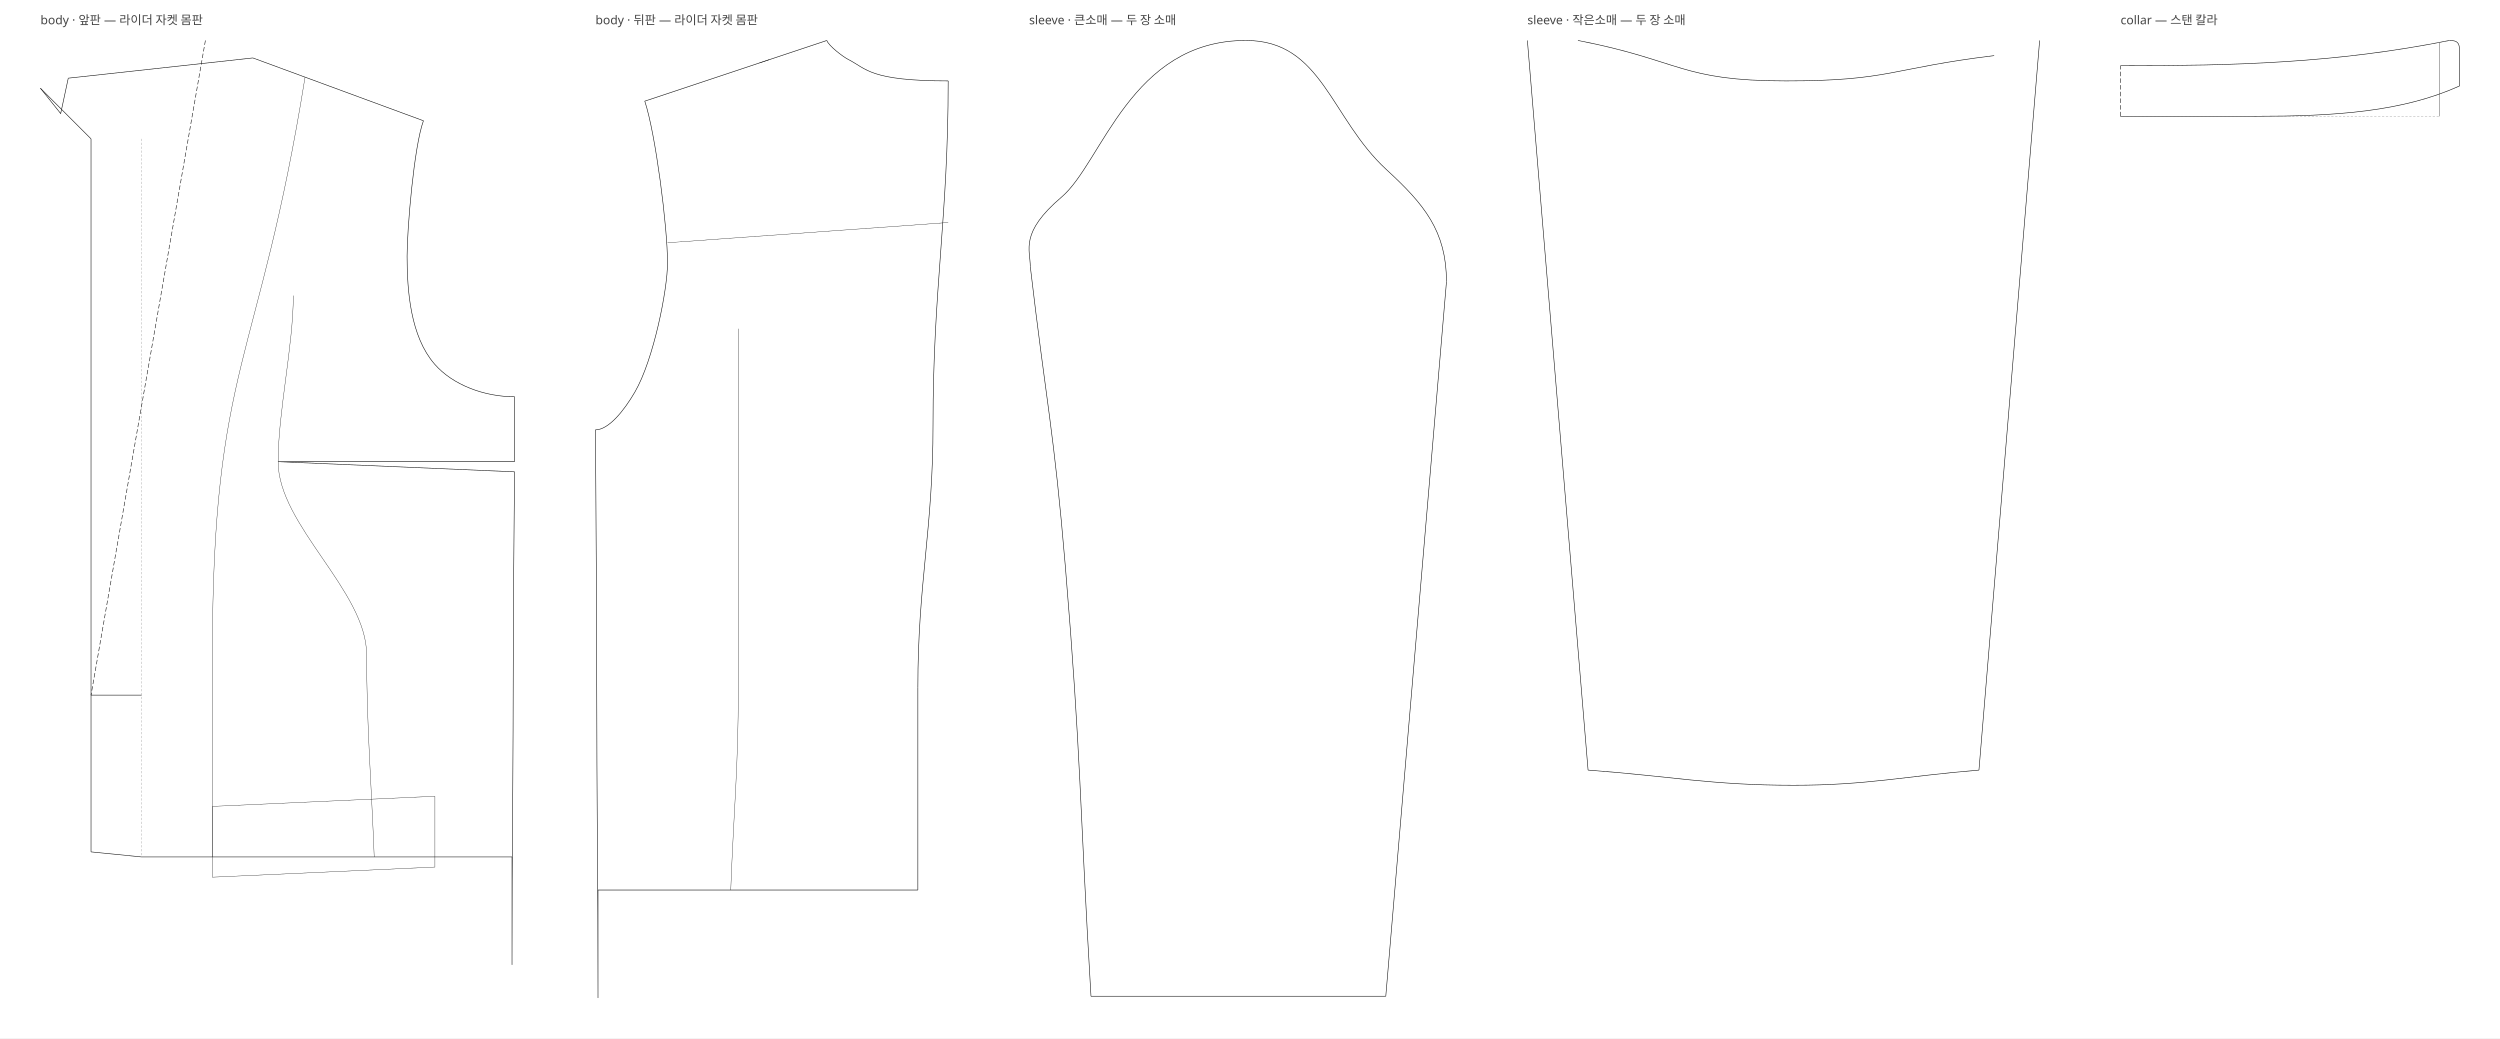
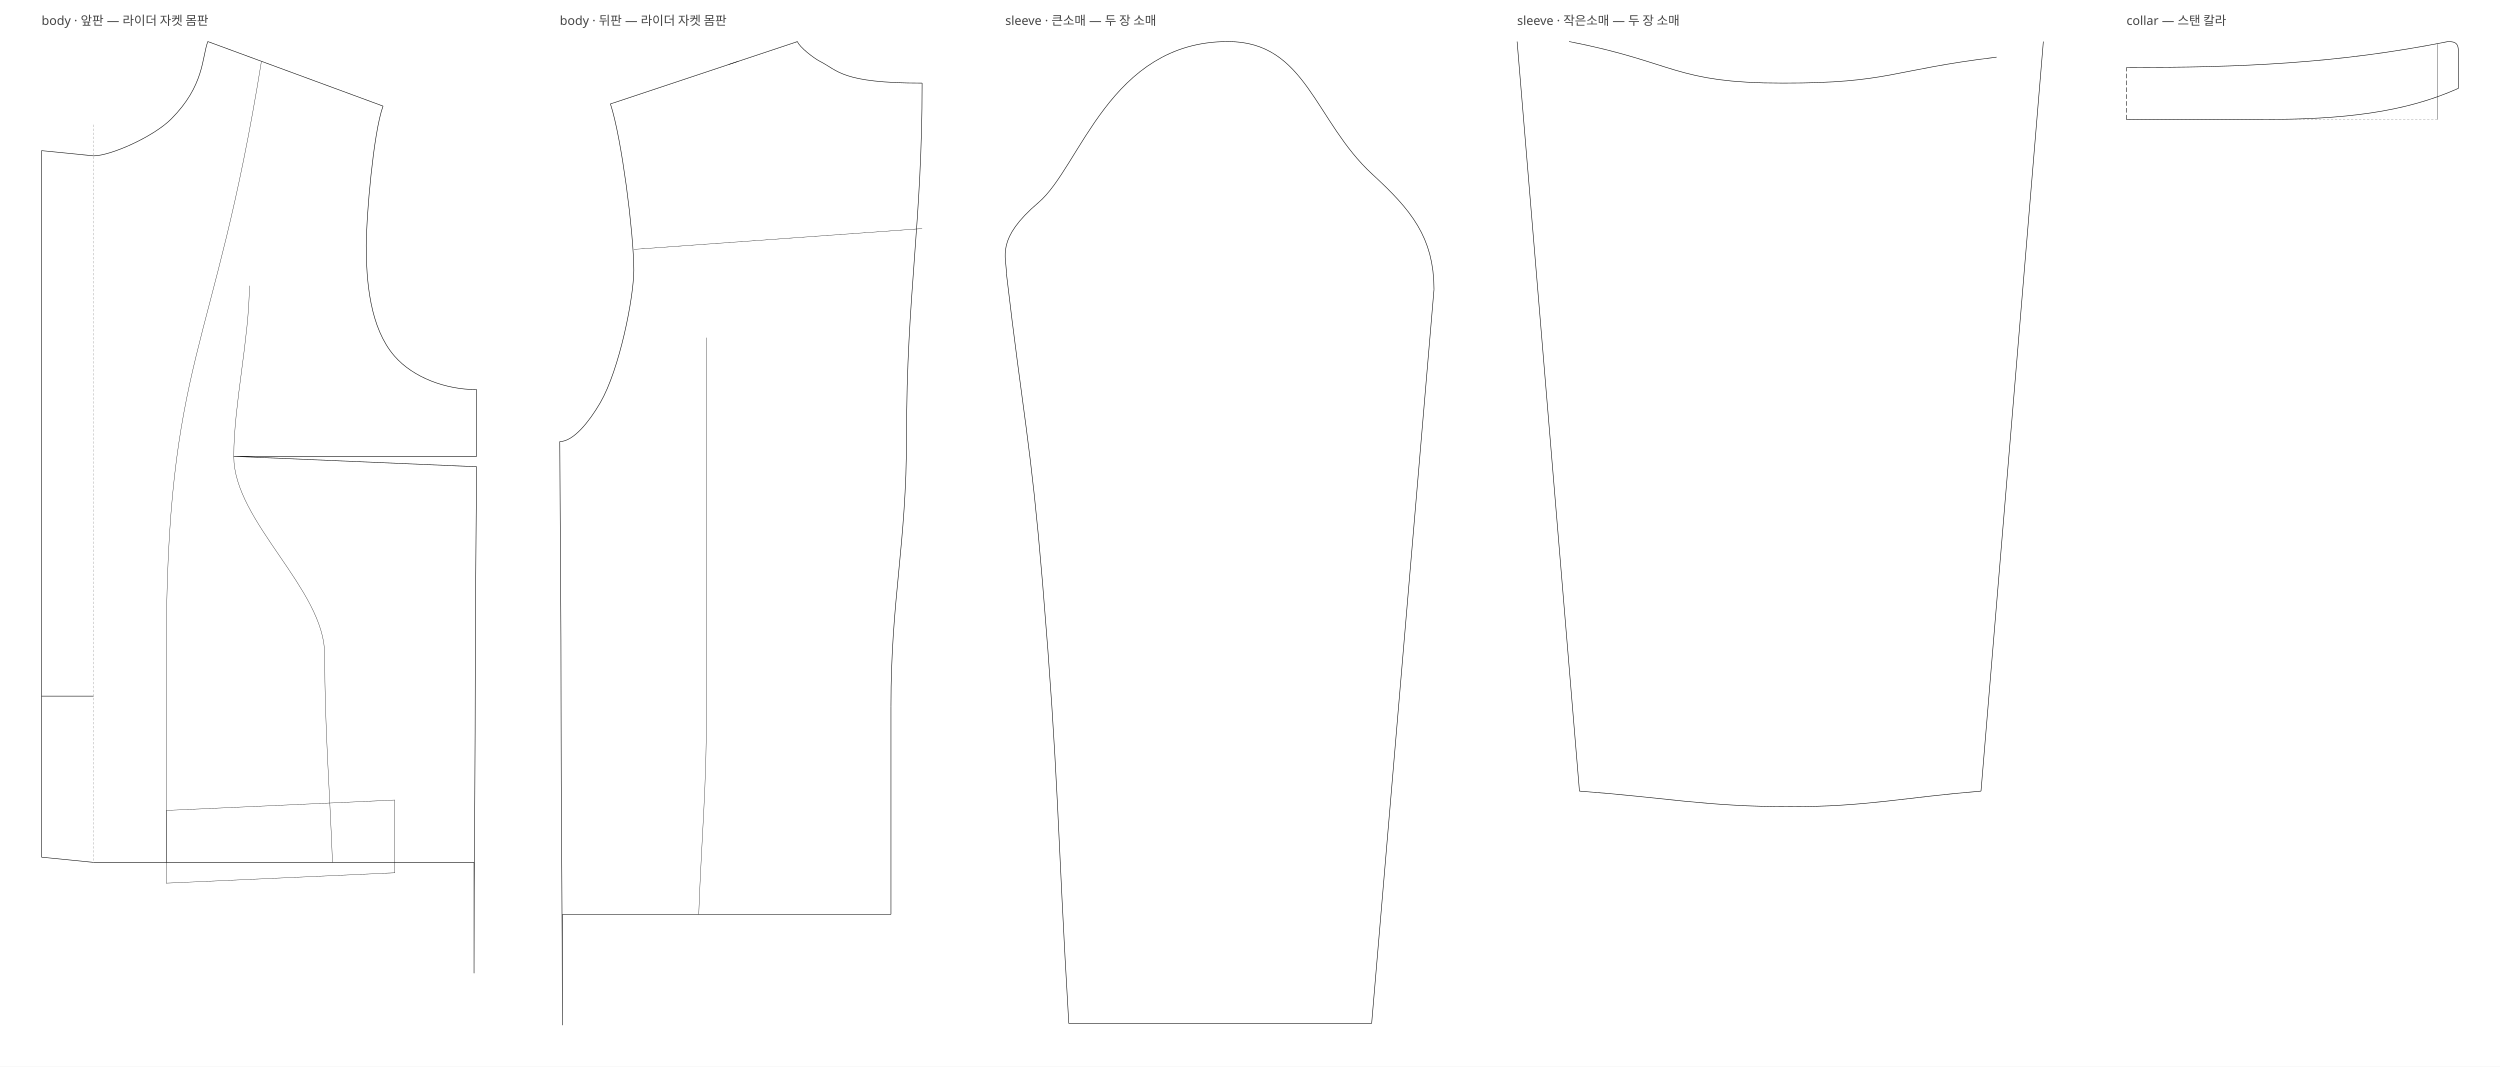
- <svg xmlns="http://www.w3.org/2000/svg" width="1569.596mm" height="651.847mm" viewBox="0 0 1569.596 651.847">
+ <svg xmlns="http://www.w3.org/2000/svg" width="1527.899mm" height="651.847mm" viewBox="0 0 1527.899 651.847">
  <rect width="100%" height="100%" fill="white" />
  <g id="body · 앞판">
    <g id="outline" fill="none" stroke="#111" stroke-width="0.35">
-       <path d="M158.75 36.374L265.849 75.822" />
-       <path d="M265.849 75.822C259.927 91.899 255.587 143.739 255.587 160.873C255.587 182.552 257.714 211.236 272.874 228.637C284.266 241.712 304.089 249.099 323.056 249.099" />
-       <path d="M323.056 249.099L323.056 289.877" />
-       <path d="M323.056 296.227C322.794 334.11 322.262 373.14 322.262 411.024C322.262 473.889 321.469 538.658 321.469 601.524C321.469 622.479 321.469 558.979 321.469 538.024" />
-       <path d="M88.9 538.024C181.928 538.024 228.441 538.024 321.469 538.024" />
-       <path d="M57.15 87.174L57.15 534.849" />
-       <path d="M57.15 534.849L88.9 538.024" />
-       <path d="M158.75 36.374L42.862 49.074" />
-       <path d="M42.862 49.074L38.1 71.299L25.4 55.424" />
-       <path d="M25.4 55.424L57.15 87.174" />
+       <path d="M127 25.4L234.099 64.848" />
+       <path d="M234.099 64.848C228.177 80.926 223.838 132.765 223.838 149.899C223.838 171.579 225.964 200.262 241.124 217.663C252.516 230.738 272.339 238.125 291.306 238.125" />
+       <path d="M291.306 238.125L291.306 278.903" />
+       <path d="M291.306 285.253C291.044 323.136 290.512 362.166 290.512 400.05C290.512 462.916 289.719 527.684 289.719 590.55C289.719 611.505 289.719 548.005 289.719 527.05" />
+       <path d="M57.15 527.05C150.178 527.05 196.691 527.05 289.719 527.05" />
+       <path d="M25.4 92.075L25.4 523.875" />
+       <path d="M25.4 523.875L57.15 527.05" />
+       <path d="M127 25.4C123.374 35.243 124.947 52.402 104.549 72.799C93.794 83.554 67.639 95.25 57.15 95.25" />
+       <path d="M57.15 95.25L25.4 92.075" />
    </g>
    <g id="dart" fill="none" stroke="#111" stroke-width="0.35">
-       <path d="M323.056 289.877L174.625 289.877L323.056 296.227" />
+       <path d="M291.306 278.903L142.875 278.903L291.306 285.253" />
    </g>
    <g id="construction" fill="none" stroke="#888" stroke-width="0.21" stroke-dasharray="1.4,1.05">
-       <path d="M88.9 87.174L88.9 538.024" />
+       <path d="M57.15 76.2L57.15 527.05" />
    </g>
    <g id="mark" fill="none" stroke="#111" stroke-width="0.21">
-       <path d="M184.15 185.599C184.15 217.013 174.625 258.464 174.625 289.877C174.625 329.861 230.188 371.04 230.188 411.024C230.188 455.505 233.283 493.574 234.95 538.024" />
-       <path d="M133.35 506.274L273.05 499.924" />
-       <path d="M133.35 506.274L133.35 550.724L273.05 544.374L273.05 499.924" />
-       <path d="M191.523 48.445C162.436 229.734 133.35 227.416 133.35 411.024C133.35 461.824 133.35 487.224 133.35 538.024" />
+       <path d="M152.4 174.625C152.4 206.039 142.875 247.49 142.875 278.903C142.875 318.888 198.438 360.066 198.438 400.05C198.438 444.531 201.533 482.6 203.2 527.05" />
+       <path d="M101.6 495.3L241.3 488.95" />
+       <path d="M101.6 495.3L101.6 539.75L241.3 533.4L241.3 488.95" />
+       <path d="M159.773 37.471C130.686 218.761 101.6 216.442 101.6 400.05C101.6 450.85 101.6 476.25 101.6 527.05" />
    </g>
    <g id="notch" fill="none" stroke="#111" stroke-width="0.35">
-       <path d="M88.9 436.424L57.15 436.424" />
-     </g>
-     <g id="fold" fill="none" stroke="#111" stroke-width="0.35" stroke-dasharray="2.8,1.4">
-       <path d="M128.957 25.4L57.15 436.424" />
+       <path d="M57.15 425.45L25.4 425.45" />
    </g>
    <text x="25.4" y="15.24" font-size="7.62" font-family="sans-serif" fill="#444">body · 앞판 — 라이더 자켓 몸판</text>
  </g>
  <g id="body · 뒤판">
    <g id="outline" fill="none" stroke="#111" stroke-width="0.35">
-       <path d="M519.112 25.4C520.251 28.814 529.371 35.706 532.583 37.33C544.034 43.12 545.91 50.8 595.312 50.8" />
-       <path d="M404.812 63.5C411.626 83.94 419.1 142.528 419.1 165.1C419.1 181.827 410.361 225.941 398.579 246.179C391.687 258.016 382.075 269.875 373.856 269.875" />
-       <path d="M595.312 50.8C595.312 137.244 585.787 180.256 585.787 266.7C585.787 332.85 576.263 365.65 576.263 431.8" />
-       <path d="M576.263 431.8L576.263 558.8" />
-       <path d="M519.112 25.4L404.812 63.5" />
-       <path d="M373.856 269.875C374.118 323.31 374.65 378.364 374.65 431.8C374.65 494.666 375.444 559.434 375.444 622.3C375.444 643.255 375.444 579.755 375.444 558.8" />
-       <path d="M576.263 558.8C495.935 558.8 455.771 558.8 375.444 558.8" />
+       <path d="M487.362 25.4C488.501 28.814 497.621 35.706 500.833 37.33C512.284 43.12 514.16 50.8 563.562 50.8" />
+       <path d="M373.062 63.5C379.876 83.94 387.35 142.528 387.35 165.1C387.35 181.827 378.611 225.941 366.829 246.179C359.937 258.016 350.325 269.875 342.106 269.875" />
+       <path d="M563.562 50.8C563.562 137.244 554.037 180.256 554.037 266.7C554.037 332.85 544.513 365.65 544.513 431.8" />
+       <path d="M544.513 431.8L544.513 558.8" />
+       <path d="M487.362 25.4L373.062 63.5" />
+       <path d="M342.106 269.875C342.368 323.31 342.9 378.364 342.9 431.8C342.9 494.666 343.694 559.434 343.694 622.3C343.694 643.255 343.694 579.755 343.694 558.8" />
+       <path d="M544.513 558.8C464.185 558.8 424.021 558.8 343.694 558.8" />
    </g>
    <g id="mark" fill="none" stroke="#111" stroke-width="0.21">
-       <path d="M482.968 37.448L476.944 39.456" />
-       <path d="M463.55 206.375C463.55 230.505 463.55 242.57 463.55 266.7C463.55 332.74 463.55 365.76 463.55 431.8C463.55 482.636 460.692 508 458.787 558.8" />
-       <path d="M595.312 139.7L419.1 152.4" />
+       <path d="M451.218 37.448L445.194 39.456" />
+       <path d="M431.8 206.375C431.8 230.505 431.8 242.57 431.8 266.7C431.8 332.74 431.8 365.76 431.8 431.8C431.8 482.636 428.942 508 427.037 558.8" />
+       <path d="M563.562 139.7L387.35 152.4" />
    </g>
-     <text x="373.856" y="15.24" font-size="7.62" font-family="sans-serif" fill="#444">body · 뒤판 — 라이더 자켓 몸판</text>
+     <text x="342.106" y="15.24" font-size="7.62" font-family="sans-serif" fill="#444">body · 뒤판 — 라이더 자켓 몸판</text>
  </g>
  <g id="sleeve · 큰소매">
    <g id="outline" fill="none" stroke="#111" stroke-width="0.35">
-       <path d="M646.86 167.379C646.86 156.792 640.092 146.152 666.525 123.693C691.975 102.069 709.798 25.4 782.208 25.4" />
-       <path d="M782.208 25.4C830.172 25.4 835.185 74.079 870.503 106.531C894.011 128.131 908.15 144.98 908.15 176.904" />
-       <path d="M908.15 176.904C904.674 217.826 896.478 314.321 892.972 355.6C886.645 430.085 882.84 474.885 870.05 625.475" />
-       <path d="M646.86 167.379C656.762 252.079 661.796 270.617 668.864 355.6C678.948 476.841 677.717 504.031 684.96 625.475" />
-       <path d="M684.96 625.475L870.05 625.475" />
+       <path d="M615.11 167.379C615.11 156.792 608.342 146.152 634.775 123.693C660.225 102.069 678.048 25.4 750.458 25.4" />
+       <path d="M750.458 25.4C798.422 25.4 803.435 74.079 838.753 106.531C862.261 128.131 876.4 144.98 876.4 176.904" />
+       <path d="M876.4 176.904C872.924 217.826 864.728 314.321 861.222 355.6C854.895 430.085 851.09 474.885 838.3 625.475" />
+       <path d="M615.11 167.379C625.012 252.079 630.046 270.617 637.114 355.6C647.198 476.841 645.967 504.031 653.21 625.475" />
+       <path d="M653.21 625.475L838.3 625.475" />
    </g>
-     <text x="646.112" y="15.24" font-size="7.62" font-family="sans-serif" fill="#444">sleeve · 큰소매 — 두 장 소매</text>
+     <text x="614.362" y="15.24" font-size="7.62" font-family="sans-serif" fill="#444">sleeve · 큰소매 — 두 장 소매</text>
  </g>
  <g id="sleeve · 작은소매">
    <g id="outline" fill="none" stroke="#111" stroke-width="0.35">
-       <path d="M958.95 25.4L997.05 483.496" />
-       <path d="M1280.565 25.4L1242.465 483.496" />
-       <path d="M997.05 483.496C1048.649 487.306 1074.308 493.021 1126.048 493.021C1172.77 493.021 1195.898 487.306 1242.465 483.496" />
-       <path d="M1251.99 34.925C1186.667 42.862 1187.148 50.8 1121.345 50.8C1054.799 50.8 1056.022 38.1 990.7 25.4" />
+       <path d="M927.2 25.4L965.3 483.496" />
+       <path d="M1248.815 25.4L1210.715 483.496" />
+       <path d="M965.3 483.496C1016.899 487.306 1042.558 493.021 1094.298 493.021C1141.02 493.021 1164.148 487.306 1210.715 483.496" />
+       <path d="M1220.24 34.925C1154.917 42.862 1155.398 50.8 1089.595 50.8C1023.049 50.8 1024.272 38.1 958.95 25.4" />
    </g>
-     <text x="958.95" y="15.24" font-size="7.62" font-family="sans-serif" fill="#444">sleeve · 작은소매 — 두 장 소매</text>
+     <text x="927.2" y="15.24" font-size="7.62" font-family="sans-serif" fill="#444">sleeve · 작은소매 — 두 장 소매</text>
  </g>
  <g id="collar">
    <g id="outline" fill="none" stroke="#111" stroke-width="0.35">
-       <path d="M1331.365 73.025C1358.936 73.025 1387.343 73.025 1414.915 73.025C1467.186 73.025 1508.446 70.063 1544.196 53.975" />
-       <path d="M1544.196 53.975C1544.196 46.641 1544.196 39.084 1544.196 31.75C1544.196 26.811 1542.785 25.4 1537.846 25.4" />
-       <path d="M1537.846 25.4C1466.772 39.615 1403.846 41.275 1331.365 41.275" />
+       <path d="M1299.615 73.025C1327.186 73.025 1355.593 73.025 1383.165 73.025C1431.503 73.025 1469.439 68.852 1502.499 53.975" />
+       <path d="M1502.499 53.975C1502.499 46.641 1502.499 39.084 1502.499 31.75C1502.499 26.811 1501.088 25.4 1496.149 25.4" />
+       <path d="M1496.149 25.4C1428.478 38.934 1368.626 41.275 1299.615 41.275" />
    </g>
    <g id="construction" fill="none" stroke="#888" stroke-width="0.21" stroke-dasharray="1.4,1.05">
-       <path d="M1331.365 73.025L1531.496 73.025" />
+       <path d="M1299.615 73.025L1489.799 73.025" />
    </g>
    <g id="mark" fill="none" stroke="#111" stroke-width="0.21">
-       <path d="M1531.496 73.025L1531.496 26.987" />
+       <path d="M1489.799 73.025L1489.799 26.987" />
    </g>
    <g id="fold" fill="none" stroke="#111" stroke-width="0.35" stroke-dasharray="2.8,1.4">
-       <path d="M1331.365 73.025L1331.365 41.275" />
+       <path d="M1299.615 73.025L1299.615 41.275" />
    </g>
-     <text x="1331.365" y="15.24" font-size="7.62" font-family="sans-serif" fill="#444">collar — 스탠 칼라</text>
+     <text x="1299.615" y="15.24" font-size="7.62" font-family="sans-serif" fill="#444">collar — 스탠 칼라</text>
  </g>
</svg>
